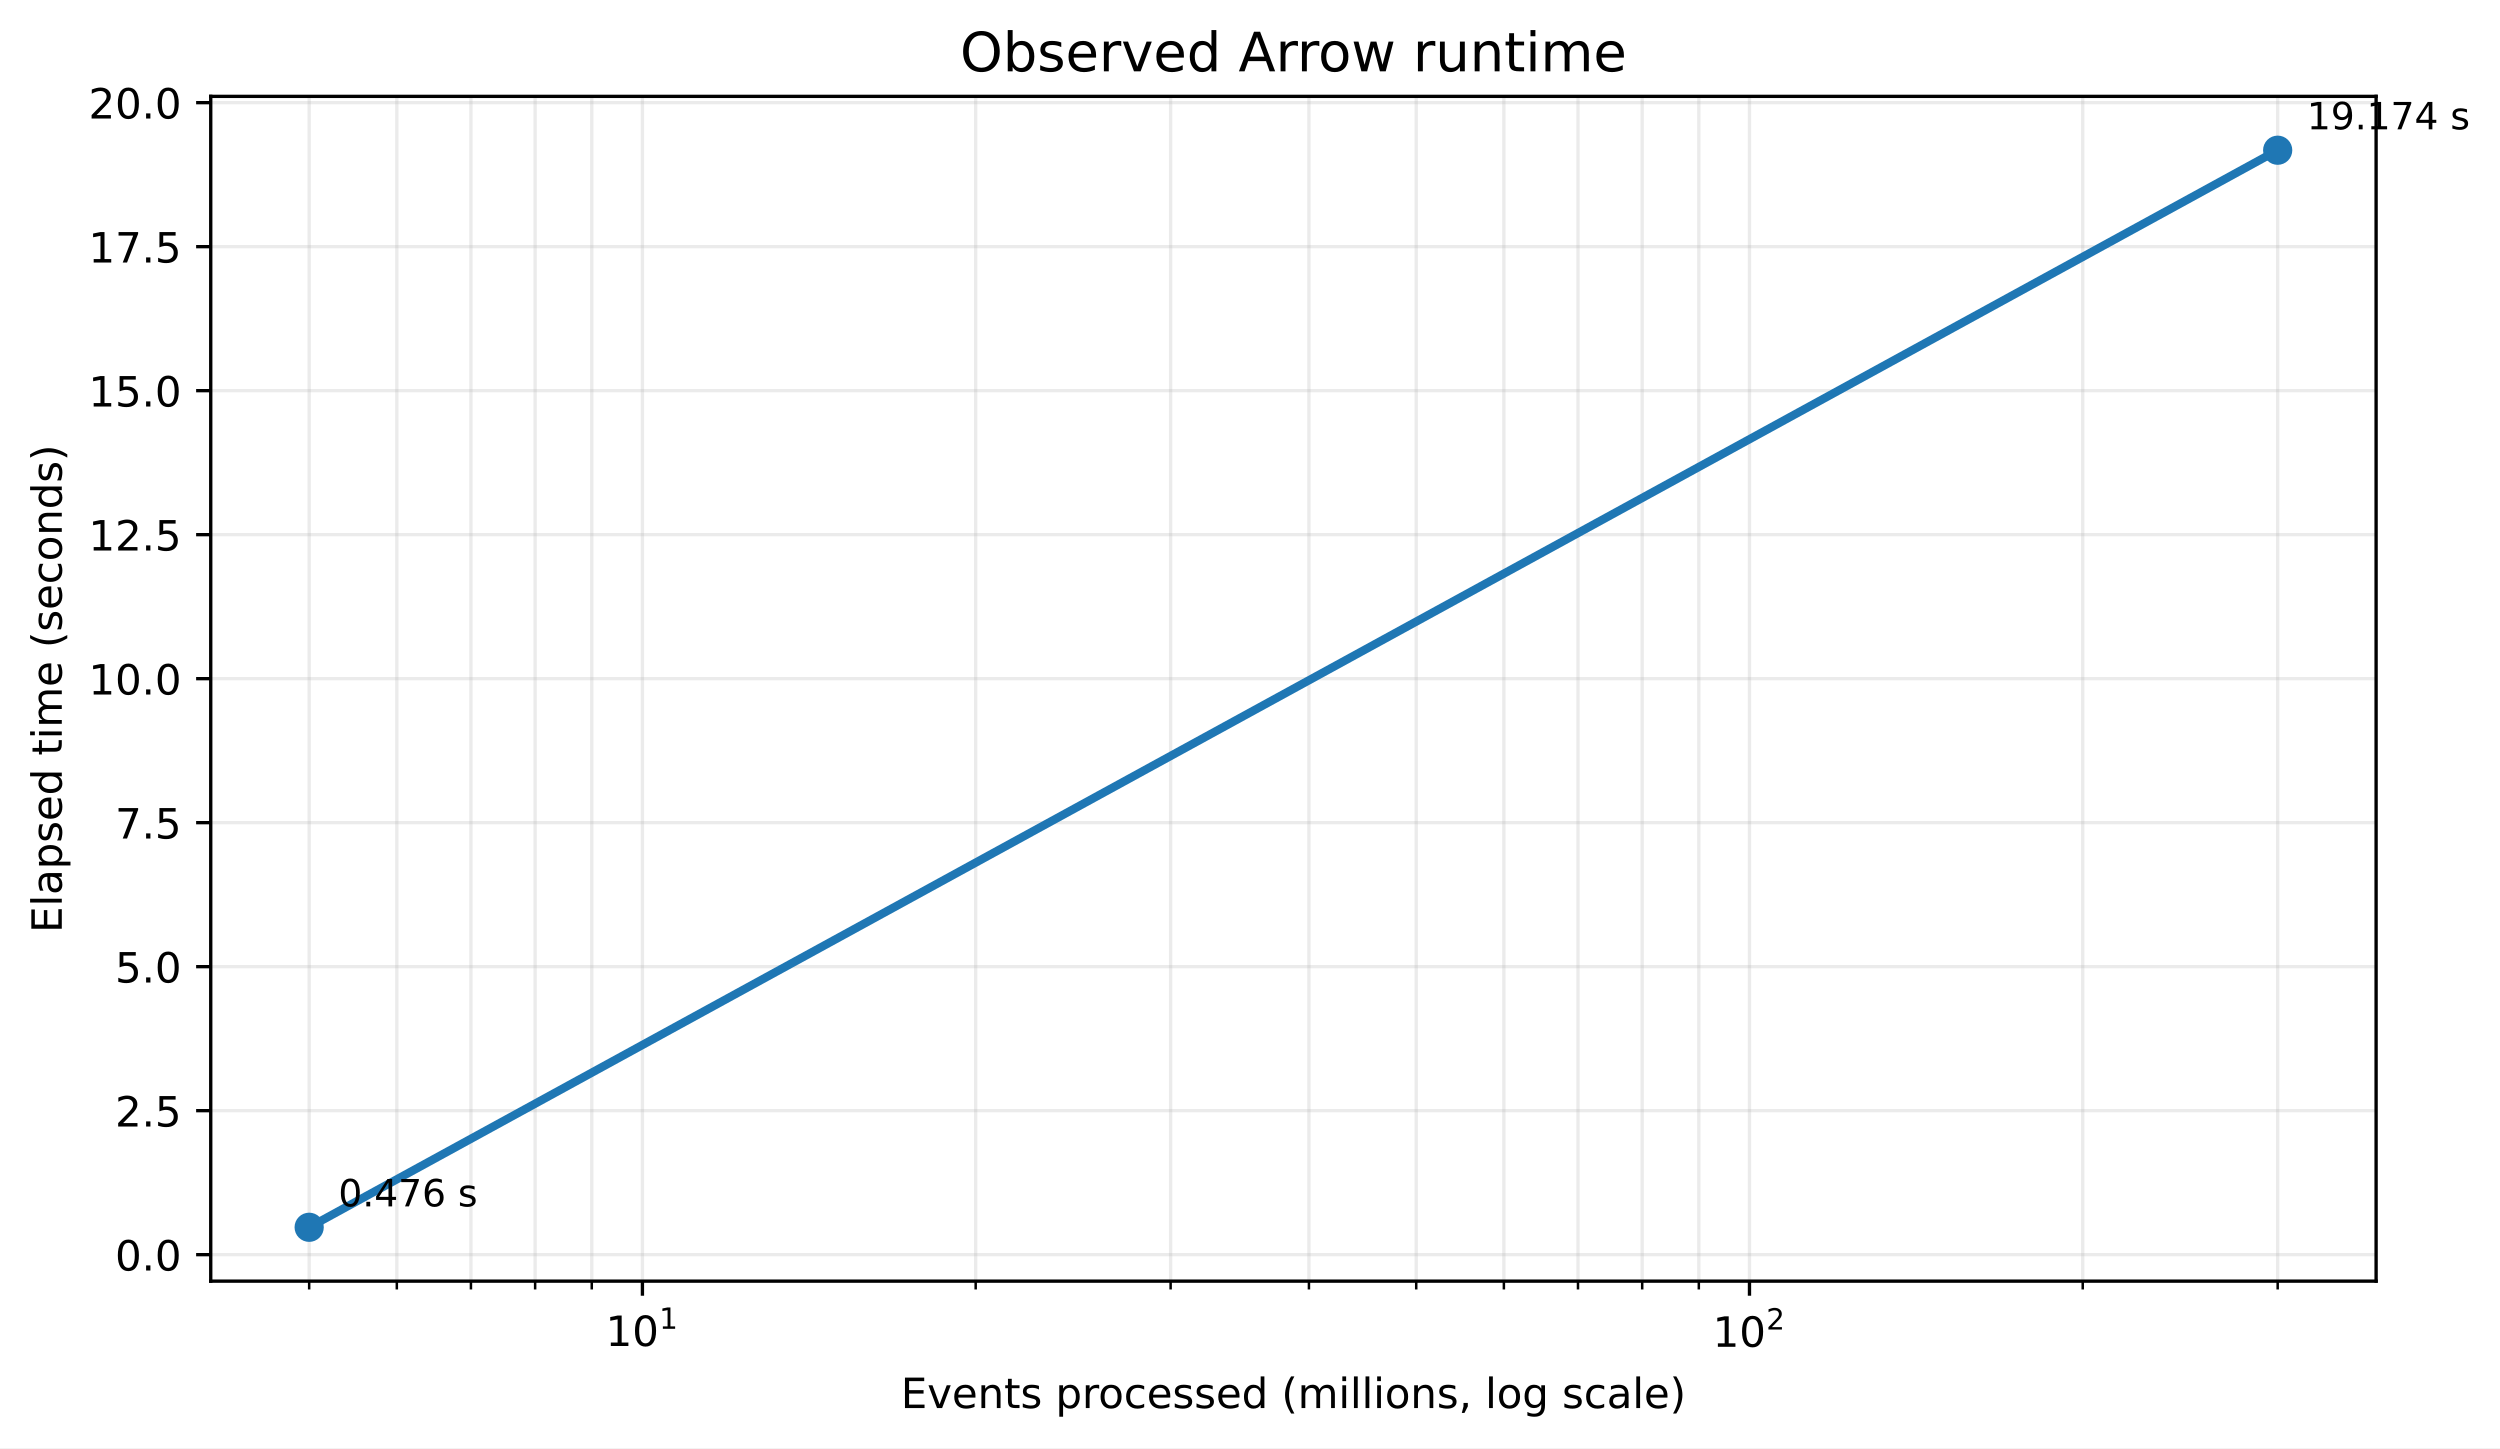
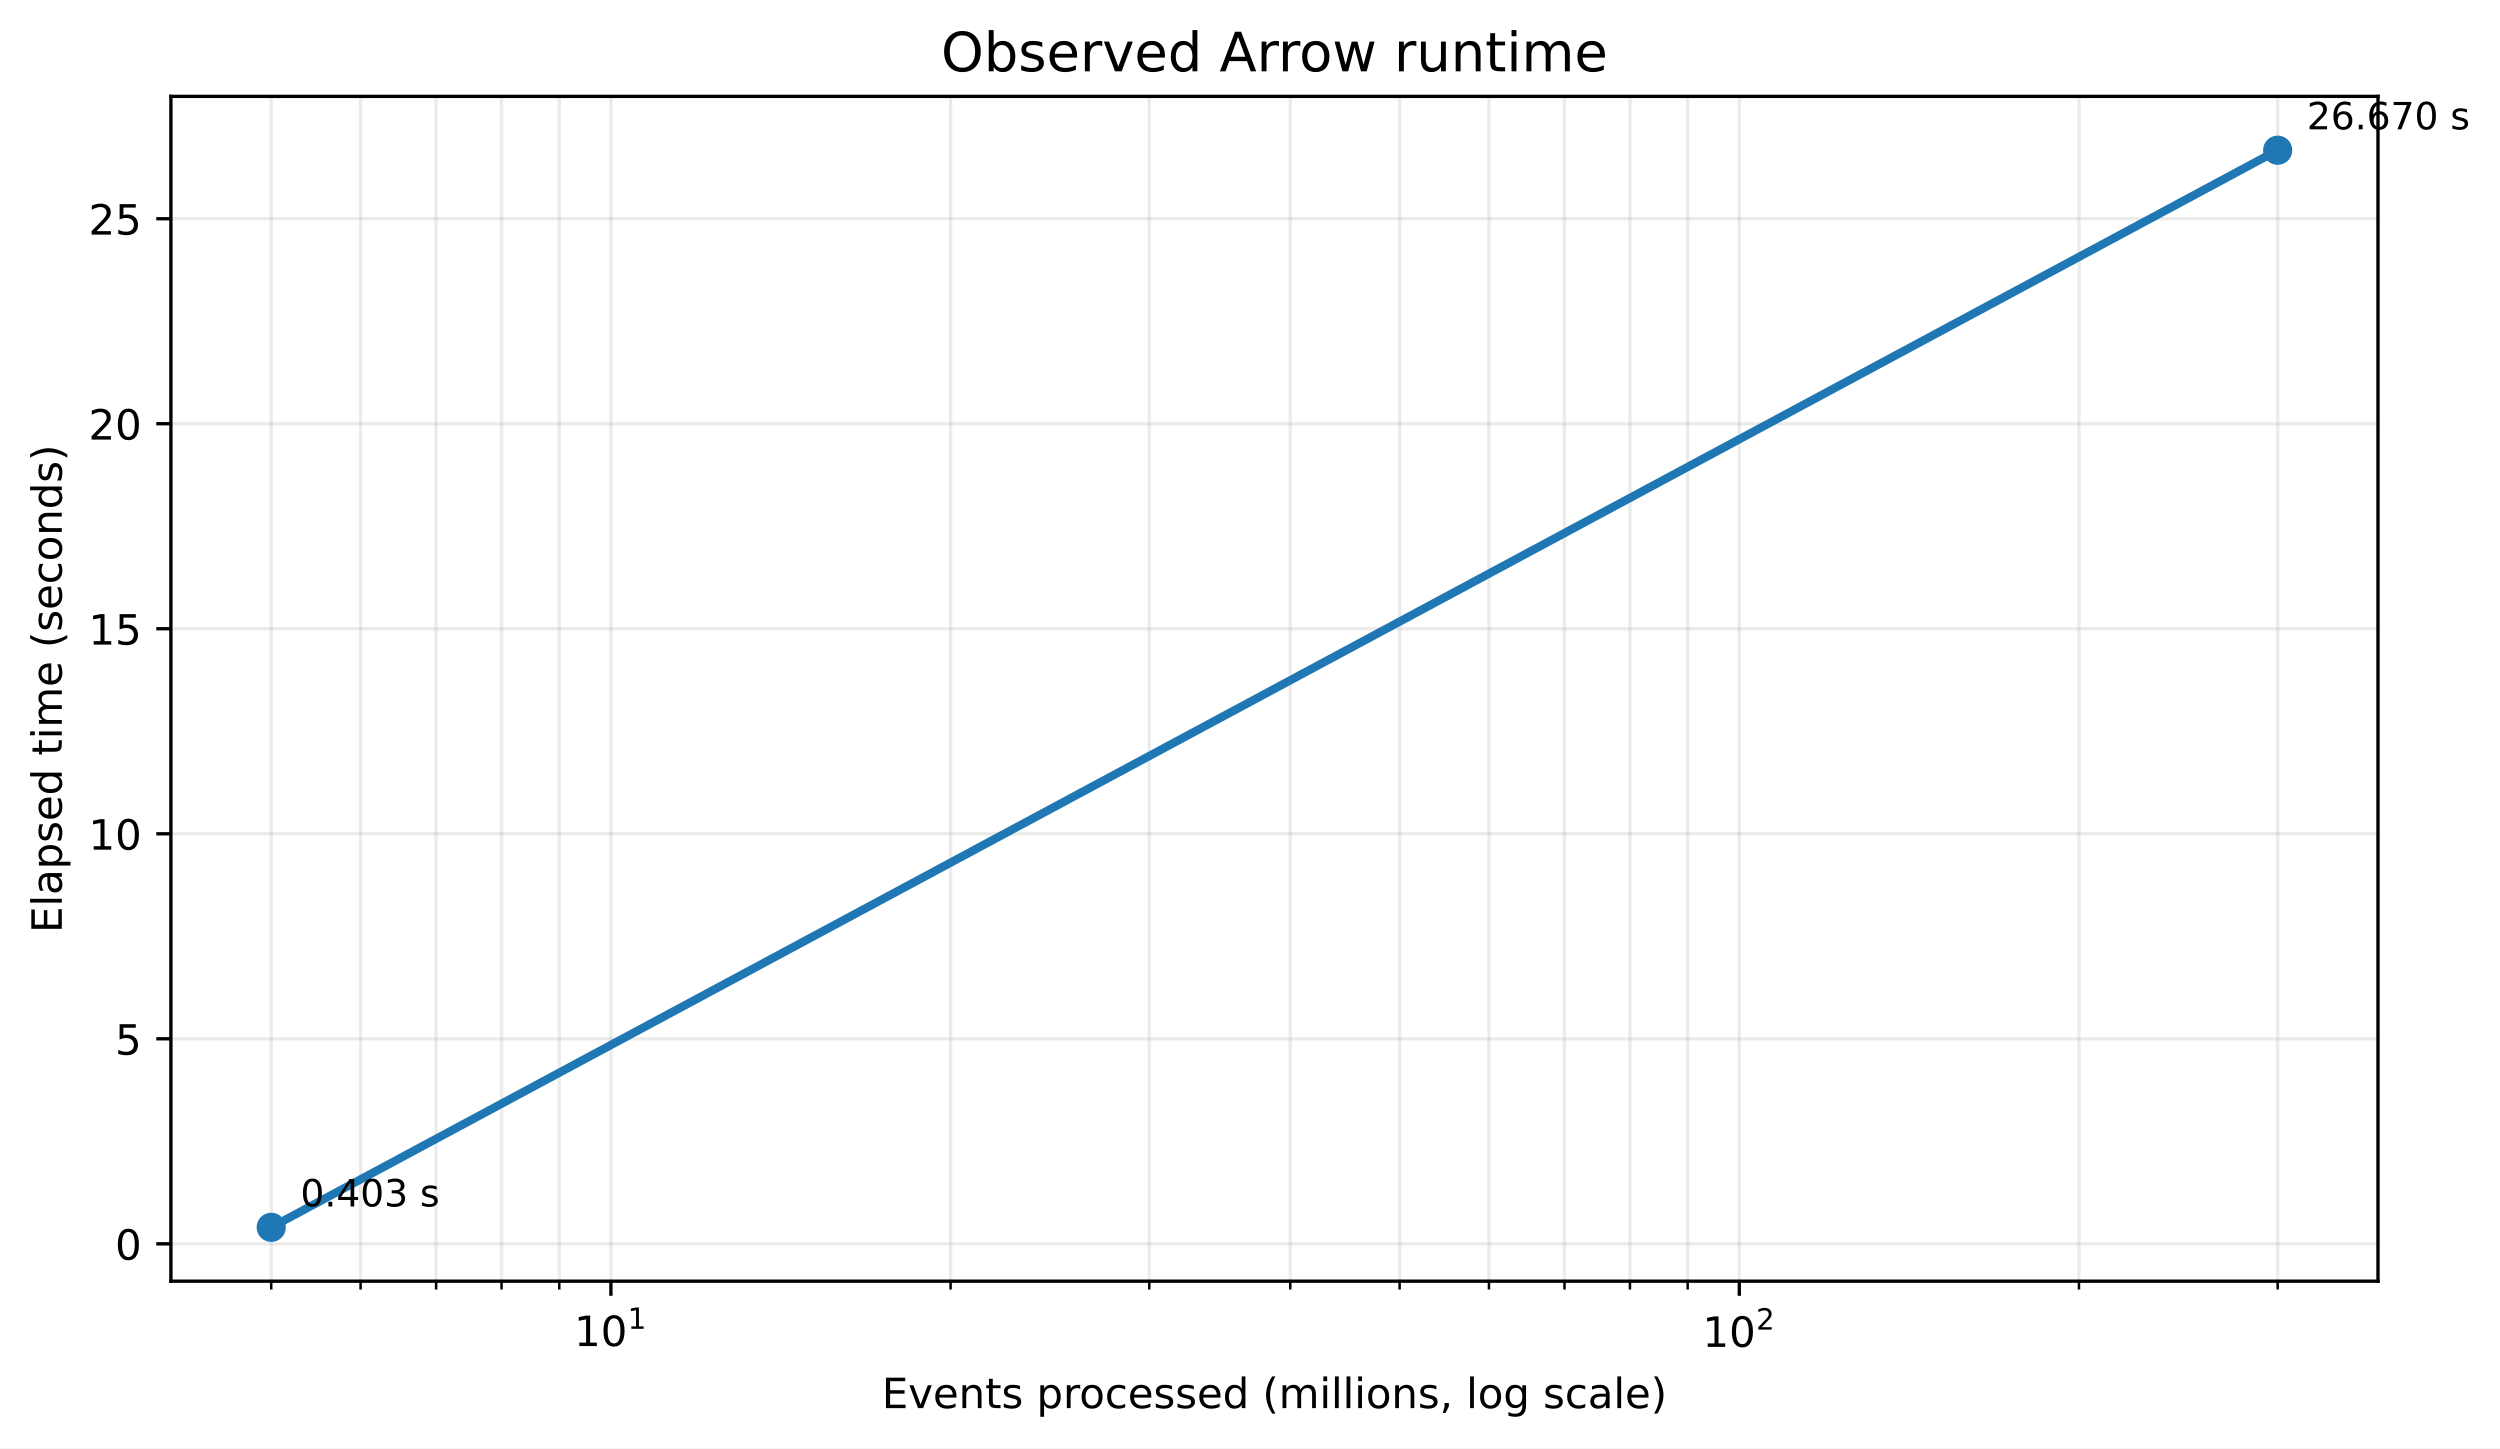
- <svg xmlns="http://www.w3.org/2000/svg" xmlns:xlink="http://www.w3.org/1999/xlink" width="598.679pt" height="346.8pt" viewBox="0 0 598.679 346.8" version="1.1">
+ <svg xmlns="http://www.w3.org/2000/svg" xmlns:xlink="http://www.w3.org/1999/xlink" width="598.659pt" height="346.8pt" viewBox="0 0 598.659 346.8" version="1.1">
  <defs>
    <style type="text/css">*{stroke-linejoin: round; stroke-linecap: butt}</style>
  </defs>
  <g id="figure_1">
    <g id="patch_1">
-       <path d="M 0 346.8  L 598.679 346.8  L 598.679 0  L 0 0  z " style="fill: #ffffff" />
+       <path d="M 0 346.8  L 598.659 346.8  L 598.659 0  L 0 0  z " style="fill: #ffffff" />
    </g>
    <g id="axes_1">
      <g id="patch_2">
-         <path d="M 50.466 306.796  L 569.009 306.796  L 569.009 23.078  L 50.466 23.078  z " style="fill: #ffffff" />
+         <path d="M 40.926 306.796  L 569.442 306.796  L 569.442 23.078  L 40.926 23.078  z " style="fill: #ffffff" />
      </g>
      <g id="matplotlib.axis_1">
        <g id="xtick_1">
          <g id="line2d_1">
-             <path d="M 153.842 306.796  L 153.842 23.078  " clip-path="url(#pcc98823371)" style="fill: none; stroke: #b0b0b0; stroke-opacity: 0.25; stroke-width: 0.8; stroke-linecap: square" />
+             <path d="M 146.29 306.796  L 146.29 23.078  " clip-path="url(#pc4f854826b)" style="fill: none; stroke: #b0b0b0; stroke-opacity: 0.25; stroke-width: 0.8; stroke-linecap: square" />
          </g>
          <g id="line2d_2">
            <defs>
              <path id="m85c63ea4f3" d="M 0 0  L 0 3.5  " style="stroke: #000000; stroke-width: 0.8" />
            </defs>
            <g>
-               <use xlink:href="#m85c63ea4f3" x="153.842" y="306.796" style="stroke: #000000; stroke-width: 0.8" />
+               <use xlink:href="#m85c63ea4f3" x="146.29" y="306.796" style="stroke: #000000; stroke-width: 0.8" />
            </g>
          </g>
          <g id="text_1">
-             <g transform="translate(145.042 323.0964)">
+             <g transform="translate(137.4898 323.0964)">
              <text>
                <tspan x="0" y="-0.762" style="font-size: 10px; font-family: 'DejaVu Sans'">1</tspan>
                <tspan x="6.362" y="-0.762" style="font-size: 10px; font-family: 'DejaVu Sans'">0</tspan>
                <tspan x="12.82" y="-4.892" style="font-size: 7px; font-family: 'DejaVu Sans'">1</tspan>
              </text>
            </g>
          </g>
        </g>
        <g id="xtick_2">
          <g id="line2d_3">
-             <path d="M 418.95 306.796  L 418.95 23.078  " clip-path="url(#pcc98823371)" style="fill: none; stroke: #b0b0b0; stroke-opacity: 0.25; stroke-width: 0.8; stroke-linecap: square" />
+             <path d="M 416.497 306.796  L 416.497 23.078  " clip-path="url(#pc4f854826b)" style="fill: none; stroke: #b0b0b0; stroke-opacity: 0.25; stroke-width: 0.8; stroke-linecap: square" />
          </g>
          <g id="line2d_4">
            <g>
-               <use xlink:href="#m85c63ea4f3" x="418.95" y="306.796" style="stroke: #000000; stroke-width: 0.8" />
+               <use xlink:href="#m85c63ea4f3" x="416.497" y="306.796" style="stroke: #000000; stroke-width: 0.8" />
            </g>
          </g>
          <g id="text_2">
-             <g transform="translate(410.15 323.1964)">
+             <g transform="translate(407.6973 323.1964)">
              <text>
                <tspan x="0" y="-0.675" style="font-size: 10px; font-family: 'DejaVu Sans'">1</tspan>
                <tspan x="6.362" y="-0.675" style="font-size: 10px; font-family: 'DejaVu Sans'">0</tspan>
                <tspan x="12.82" y="-4.805" style="font-size: 7px; font-family: 'DejaVu Sans'">2</tspan>
              </text>
            </g>
          </g>
        </g>
        <g id="xtick_3">
          <g id="line2d_5">
-             <path d="M 74.037 306.796  L 74.037 23.078  " clip-path="url(#pcc98823371)" style="fill: none; stroke: #b0b0b0; stroke-opacity: 0.25; stroke-width: 0.8; stroke-linecap: square" />
+             <path d="M 64.949 306.796  L 64.949 23.078  " clip-path="url(#pc4f854826b)" style="fill: none; stroke: #b0b0b0; stroke-opacity: 0.25; stroke-width: 0.8; stroke-linecap: square" />
          </g>
          <g id="line2d_6">
            <defs>
              <path id="ma7790a434e" d="M 0 0  L 0 2  " style="stroke: #000000; stroke-width: 0.6" />
            </defs>
            <g>
-               <use xlink:href="#ma7790a434e" x="74.037" y="306.796" style="stroke: #000000; stroke-width: 0.6" />
+               <use xlink:href="#ma7790a434e" x="64.949" y="306.796" style="stroke: #000000; stroke-width: 0.6" />
            </g>
          </g>
        </g>
        <g id="xtick_4">
          <g id="line2d_7">
-             <path d="M 95.028 306.796  L 95.028 23.078  " clip-path="url(#pcc98823371)" style="fill: none; stroke: #b0b0b0; stroke-opacity: 0.25; stroke-width: 0.8; stroke-linecap: square" />
+             <path d="M 86.345 306.796  L 86.345 23.078  " clip-path="url(#pc4f854826b)" style="fill: none; stroke: #b0b0b0; stroke-opacity: 0.25; stroke-width: 0.8; stroke-linecap: square" />
          </g>
          <g id="line2d_8">
            <g>
-               <use xlink:href="#ma7790a434e" x="95.028" y="306.796" style="stroke: #000000; stroke-width: 0.6" />
+               <use xlink:href="#ma7790a434e" x="86.345" y="306.796" style="stroke: #000000; stroke-width: 0.6" />
            </g>
          </g>
        </g>
        <g id="xtick_5">
          <g id="line2d_9">
-             <path d="M 112.776 306.796  L 112.776 23.078  " clip-path="url(#pcc98823371)" style="fill: none; stroke: #b0b0b0; stroke-opacity: 0.25; stroke-width: 0.8; stroke-linecap: square" />
+             <path d="M 104.434 306.796  L 104.434 23.078  " clip-path="url(#pc4f854826b)" style="fill: none; stroke: #b0b0b0; stroke-opacity: 0.25; stroke-width: 0.8; stroke-linecap: square" />
          </g>
          <g id="line2d_10">
            <g>
-               <use xlink:href="#ma7790a434e" x="112.776" y="306.796" style="stroke: #000000; stroke-width: 0.6" />
+               <use xlink:href="#ma7790a434e" x="104.434" y="306.796" style="stroke: #000000; stroke-width: 0.6" />
            </g>
          </g>
        </g>
        <g id="xtick_6">
          <g id="line2d_11">
-             <path d="M 128.15 306.796  L 128.15 23.078  " clip-path="url(#pcc98823371)" style="fill: none; stroke: #b0b0b0; stroke-opacity: 0.25; stroke-width: 0.8; stroke-linecap: square" />
+             <path d="M 120.104 306.796  L 120.104 23.078  " clip-path="url(#pc4f854826b)" style="fill: none; stroke: #b0b0b0; stroke-opacity: 0.25; stroke-width: 0.8; stroke-linecap: square" />
          </g>
          <g id="line2d_12">
            <g>
-               <use xlink:href="#ma7790a434e" x="128.15" y="306.796" style="stroke: #000000; stroke-width: 0.6" />
+               <use xlink:href="#ma7790a434e" x="120.104" y="306.796" style="stroke: #000000; stroke-width: 0.6" />
            </g>
          </g>
        </g>
        <g id="xtick_7">
          <g id="line2d_13">
-             <path d="M 141.711 306.796  L 141.711 23.078  " clip-path="url(#pcc98823371)" style="fill: none; stroke: #b0b0b0; stroke-opacity: 0.25; stroke-width: 0.8; stroke-linecap: square" />
+             <path d="M 133.926 306.796  L 133.926 23.078  " clip-path="url(#pc4f854826b)" style="fill: none; stroke: #b0b0b0; stroke-opacity: 0.25; stroke-width: 0.8; stroke-linecap: square" />
          </g>
          <g id="line2d_14">
            <g>
-               <use xlink:href="#ma7790a434e" x="141.711" y="306.796" style="stroke: #000000; stroke-width: 0.6" />
+               <use xlink:href="#ma7790a434e" x="133.926" y="306.796" style="stroke: #000000; stroke-width: 0.6" />
            </g>
          </g>
        </g>
        <g id="xtick_8">
          <g id="line2d_15">
-             <path d="M 233.647 306.796  L 233.647 23.078  " clip-path="url(#pcc98823371)" style="fill: none; stroke: #b0b0b0; stroke-opacity: 0.25; stroke-width: 0.8; stroke-linecap: square" />
+             <path d="M 227.63 306.796  L 227.63 23.078  " clip-path="url(#pc4f854826b)" style="fill: none; stroke: #b0b0b0; stroke-opacity: 0.25; stroke-width: 0.8; stroke-linecap: square" />
          </g>
          <g id="line2d_16">
            <g>
-               <use xlink:href="#ma7790a434e" x="233.647" y="306.796" style="stroke: #000000; stroke-width: 0.6" />
+               <use xlink:href="#ma7790a434e" x="227.63" y="306.796" style="stroke: #000000; stroke-width: 0.6" />
            </g>
          </g>
        </g>
        <g id="xtick_9">
          <g id="line2d_17">
-             <path d="M 280.331 306.796  L 280.331 23.078  " clip-path="url(#pcc98823371)" style="fill: none; stroke: #b0b0b0; stroke-opacity: 0.25; stroke-width: 0.8; stroke-linecap: square" />
+             <path d="M 275.212 306.796  L 275.212 23.078  " clip-path="url(#pc4f854826b)" style="fill: none; stroke: #b0b0b0; stroke-opacity: 0.25; stroke-width: 0.8; stroke-linecap: square" />
          </g>
          <g id="line2d_18">
            <g>
-               <use xlink:href="#ma7790a434e" x="280.331" y="306.796" style="stroke: #000000; stroke-width: 0.6" />
+               <use xlink:href="#ma7790a434e" x="275.212" y="306.796" style="stroke: #000000; stroke-width: 0.6" />
            </g>
          </g>
        </g>
        <g id="xtick_10">
          <g id="line2d_19">
-             <path d="M 313.453 306.796  L 313.453 23.078  " clip-path="url(#pcc98823371)" style="fill: none; stroke: #b0b0b0; stroke-opacity: 0.25; stroke-width: 0.8; stroke-linecap: square" />
+             <path d="M 308.971 306.796  L 308.971 23.078  " clip-path="url(#pc4f854826b)" style="fill: none; stroke: #b0b0b0; stroke-opacity: 0.25; stroke-width: 0.8; stroke-linecap: square" />
          </g>
          <g id="line2d_20">
            <g>
-               <use xlink:href="#ma7790a434e" x="313.453" y="306.796" style="stroke: #000000; stroke-width: 0.6" />
+               <use xlink:href="#ma7790a434e" x="308.971" y="306.796" style="stroke: #000000; stroke-width: 0.6" />
            </g>
          </g>
        </g>
        <g id="xtick_11">
          <g id="line2d_21">
-             <path d="M 339.145 306.796  L 339.145 23.078  " clip-path="url(#pcc98823371)" style="fill: none; stroke: #b0b0b0; stroke-opacity: 0.25; stroke-width: 0.8; stroke-linecap: square" />
+             <path d="M 335.157 306.796  L 335.157 23.078  " clip-path="url(#pc4f854826b)" style="fill: none; stroke: #b0b0b0; stroke-opacity: 0.25; stroke-width: 0.8; stroke-linecap: square" />
          </g>
          <g id="line2d_22">
            <g>
-               <use xlink:href="#ma7790a434e" x="339.145" y="306.796" style="stroke: #000000; stroke-width: 0.6" />
+               <use xlink:href="#ma7790a434e" x="335.157" y="306.796" style="stroke: #000000; stroke-width: 0.6" />
            </g>
          </g>
        </g>
        <g id="xtick_12">
          <g id="line2d_23">
-             <path d="M 360.136 306.796  L 360.136 23.078  " clip-path="url(#pcc98823371)" style="fill: none; stroke: #b0b0b0; stroke-opacity: 0.25; stroke-width: 0.8; stroke-linecap: square" />
+             <path d="M 356.552 306.796  L 356.552 23.078  " clip-path="url(#pc4f854826b)" style="fill: none; stroke: #b0b0b0; stroke-opacity: 0.25; stroke-width: 0.8; stroke-linecap: square" />
          </g>
          <g id="line2d_24">
            <g>
-               <use xlink:href="#ma7790a434e" x="360.136" y="306.796" style="stroke: #000000; stroke-width: 0.6" />
+               <use xlink:href="#ma7790a434e" x="356.552" y="306.796" style="stroke: #000000; stroke-width: 0.6" />
            </g>
          </g>
        </g>
        <g id="xtick_13">
          <g id="line2d_25">
-             <path d="M 377.884 306.796  L 377.884 23.078  " clip-path="url(#pcc98823371)" style="fill: none; stroke: #b0b0b0; stroke-opacity: 0.25; stroke-width: 0.8; stroke-linecap: square" />
+             <path d="M 374.642 306.796  L 374.642 23.078  " clip-path="url(#pc4f854826b)" style="fill: none; stroke: #b0b0b0; stroke-opacity: 0.25; stroke-width: 0.8; stroke-linecap: square" />
          </g>
          <g id="line2d_26">
            <g>
-               <use xlink:href="#ma7790a434e" x="377.884" y="306.796" style="stroke: #000000; stroke-width: 0.6" />
+               <use xlink:href="#ma7790a434e" x="374.642" y="306.796" style="stroke: #000000; stroke-width: 0.6" />
            </g>
          </g>
        </g>
        <g id="xtick_14">
          <g id="line2d_27">
-             <path d="M 393.258 306.796  L 393.258 23.078  " clip-path="url(#pcc98823371)" style="fill: none; stroke: #b0b0b0; stroke-opacity: 0.25; stroke-width: 0.8; stroke-linecap: square" />
+             <path d="M 390.311 306.796  L 390.311 23.078  " clip-path="url(#pc4f854826b)" style="fill: none; stroke: #b0b0b0; stroke-opacity: 0.25; stroke-width: 0.8; stroke-linecap: square" />
          </g>
          <g id="line2d_28">
            <g>
-               <use xlink:href="#ma7790a434e" x="393.258" y="306.796" style="stroke: #000000; stroke-width: 0.6" />
+               <use xlink:href="#ma7790a434e" x="390.311" y="306.796" style="stroke: #000000; stroke-width: 0.6" />
            </g>
          </g>
        </g>
        <g id="xtick_15">
          <g id="line2d_29">
-             <path d="M 406.819 306.796  L 406.819 23.078  " clip-path="url(#pcc98823371)" style="fill: none; stroke: #b0b0b0; stroke-opacity: 0.25; stroke-width: 0.8; stroke-linecap: square" />
+             <path d="M 404.133 306.796  L 404.133 23.078  " clip-path="url(#pc4f854826b)" style="fill: none; stroke: #b0b0b0; stroke-opacity: 0.25; stroke-width: 0.8; stroke-linecap: square" />
          </g>
          <g id="line2d_30">
            <g>
-               <use xlink:href="#ma7790a434e" x="406.819" y="306.796" style="stroke: #000000; stroke-width: 0.6" />
+               <use xlink:href="#ma7790a434e" x="404.133" y="306.796" style="stroke: #000000; stroke-width: 0.6" />
            </g>
          </g>
        </g>
        <g id="xtick_16">
          <g id="line2d_31">
-             <path d="M 498.755 306.796  L 498.755 23.078  " clip-path="url(#pcc98823371)" style="fill: none; stroke: #b0b0b0; stroke-opacity: 0.25; stroke-width: 0.8; stroke-linecap: square" />
+             <path d="M 497.838 306.796  L 497.838 23.078  " clip-path="url(#pc4f854826b)" style="fill: none; stroke: #b0b0b0; stroke-opacity: 0.25; stroke-width: 0.8; stroke-linecap: square" />
          </g>
          <g id="line2d_32">
            <g>
-               <use xlink:href="#ma7790a434e" x="498.755" y="306.796" style="stroke: #000000; stroke-width: 0.6" />
+               <use xlink:href="#ma7790a434e" x="497.838" y="306.796" style="stroke: #000000; stroke-width: 0.6" />
            </g>
          </g>
        </g>
        <g id="xtick_17">
          <g id="line2d_33">
-             <path d="M 545.439 306.796  L 545.439 23.078  " clip-path="url(#pcc98823371)" style="fill: none; stroke: #b0b0b0; stroke-opacity: 0.25; stroke-width: 0.8; stroke-linecap: square" />
+             <path d="M 545.419 306.796  L 545.419 23.078  " clip-path="url(#pc4f854826b)" style="fill: none; stroke: #b0b0b0; stroke-opacity: 0.25; stroke-width: 0.8; stroke-linecap: square" />
          </g>
          <g id="line2d_34">
            <g>
-               <use xlink:href="#ma7790a434e" x="545.439" y="306.796" style="stroke: #000000; stroke-width: 0.6" />
+               <use xlink:href="#ma7790a434e" x="545.419" y="306.796" style="stroke: #000000; stroke-width: 0.6" />
            </g>
          </g>
        </g>
        <g id="text_3">
-           <text style="font-size: 10px; font-family: 'DejaVu Sans', 'Bitstream Vera Sans', 'Computer Modern Sans Serif', 'Lucida Grande', 'Verdana', 'Geneva', 'Lucid', 'Arial', 'Helvetica', 'Avant Garde', sans-serif; text-anchor: middle" x="309.738" y="337.197" transform="rotate(-0 309.7376 337.1972)">Events processed (millions, log scale)</text>
+           <text style="font-size: 10px; font-family: 'DejaVu Sans', 'Bitstream Vera Sans', 'Computer Modern Sans Serif', 'Lucida Grande', 'Verdana', 'Geneva', 'Lucid', 'Arial', 'Helvetica', 'Avant Garde', sans-serif; text-anchor: middle" x="305.184" y="337.197" transform="rotate(-0 305.1841 337.1972)">Events processed (millions, log scale)</text>
        </g>
      </g>
      <g id="matplotlib.axis_2">
        <g id="ytick_1">
          <g id="line2d_35">
-             <path d="M 50.466 300.461  L 569.009 300.461  " clip-path="url(#pcc98823371)" style="fill: none; stroke: #b0b0b0; stroke-opacity: 0.25; stroke-width: 0.8; stroke-linecap: square" />
+             <path d="M 40.926 297.853  L 569.442 297.853  " clip-path="url(#pc4f854826b)" style="fill: none; stroke: #b0b0b0; stroke-opacity: 0.25; stroke-width: 0.8; stroke-linecap: square" />
          </g>
          <g id="line2d_36">
            <defs>
              <path id="m4f4d7c5165" d="M 0 0  L -3.5 0  " style="stroke: #000000; stroke-width: 0.8" />
            </defs>
            <g>
-               <use xlink:href="#m4f4d7c5165" x="50.466" y="300.461" style="stroke: #000000; stroke-width: 0.8" />
+               <use xlink:href="#m4f4d7c5165" x="40.926" y="297.853" style="stroke: #000000; stroke-width: 0.8" />
            </g>
          </g>
          <g id="text_4">
-             <text style="font-size: 10px; font-family: 'DejaVu Sans', 'Bitstream Vera Sans', 'Computer Modern Sans Serif', 'Lucida Grande', 'Verdana', 'Geneva', 'Lucid', 'Arial', 'Helvetica', 'Avant Garde', sans-serif; text-anchor: end" x="43.466" y="304.26" transform="rotate(-0 43.46641 304.2596)">0.0</text>
+             <text style="font-size: 10px; font-family: 'DejaVu Sans', 'Bitstream Vera Sans', 'Computer Modern Sans Serif', 'Lucida Grande', 'Verdana', 'Geneva', 'Lucid', 'Arial', 'Helvetica', 'Avant Garde', sans-serif; text-anchor: end" x="33.926" y="301.652" transform="rotate(-0 33.92578 301.6521)">0</text>
          </g>
        </g>
        <g id="ytick_2">
          <g id="line2d_37">
-             <path d="M 50.466 265.976  L 569.009 265.976  " clip-path="url(#pcc98823371)" style="fill: none; stroke: #b0b0b0; stroke-opacity: 0.25; stroke-width: 0.8; stroke-linecap: square" />
+             <path d="M 40.926 248.757  L 569.442 248.757  " clip-path="url(#pc4f854826b)" style="fill: none; stroke: #b0b0b0; stroke-opacity: 0.25; stroke-width: 0.8; stroke-linecap: square" />
          </g>
          <g id="line2d_38">
            <g>
-               <use xlink:href="#m4f4d7c5165" x="50.466" y="265.976" style="stroke: #000000; stroke-width: 0.8" />
+               <use xlink:href="#m4f4d7c5165" x="40.926" y="248.757" style="stroke: #000000; stroke-width: 0.8" />
            </g>
          </g>
          <g id="text_5">
-             <text style="font-size: 10px; font-family: 'DejaVu Sans', 'Bitstream Vera Sans', 'Computer Modern Sans Serif', 'Lucida Grande', 'Verdana', 'Geneva', 'Lucid', 'Arial', 'Helvetica', 'Avant Garde', sans-serif; text-anchor: end" x="43.466" y="269.775" transform="rotate(-0 43.46641 269.7752)">2.5</text>
+             <text style="font-size: 10px; font-family: 'DejaVu Sans', 'Bitstream Vera Sans', 'Computer Modern Sans Serif', 'Lucida Grande', 'Verdana', 'Geneva', 'Lucid', 'Arial', 'Helvetica', 'Avant Garde', sans-serif; text-anchor: end" x="33.926" y="252.556" transform="rotate(-0 33.92578 252.556)">5</text>
          </g>
        </g>
        <g id="ytick_3">
          <g id="line2d_39">
-             <path d="M 50.466 231.492  L 569.009 231.492  " clip-path="url(#pcc98823371)" style="fill: none; stroke: #b0b0b0; stroke-opacity: 0.25; stroke-width: 0.8; stroke-linecap: square" />
+             <path d="M 40.926 199.661  L 569.442 199.661  " clip-path="url(#pc4f854826b)" style="fill: none; stroke: #b0b0b0; stroke-opacity: 0.25; stroke-width: 0.8; stroke-linecap: square" />
          </g>
          <g id="line2d_40">
            <g>
-               <use xlink:href="#m4f4d7c5165" x="50.466" y="231.492" style="stroke: #000000; stroke-width: 0.8" />
+               <use xlink:href="#m4f4d7c5165" x="40.926" y="199.661" style="stroke: #000000; stroke-width: 0.8" />
            </g>
          </g>
          <g id="text_6">
-             <text style="font-size: 10px; font-family: 'DejaVu Sans', 'Bitstream Vera Sans', 'Computer Modern Sans Serif', 'Lucida Grande', 'Verdana', 'Geneva', 'Lucid', 'Arial', 'Helvetica', 'Avant Garde', sans-serif; text-anchor: end" x="43.466" y="235.291" transform="rotate(-0 43.46641 235.2909)">5.0</text>
+             <text style="font-size: 10px; font-family: 'DejaVu Sans', 'Bitstream Vera Sans', 'Computer Modern Sans Serif', 'Lucida Grande', 'Verdana', 'Geneva', 'Lucid', 'Arial', 'Helvetica', 'Avant Garde', sans-serif; text-anchor: end" x="33.926" y="203.46" transform="rotate(-0 33.92578 203.4599)">10</text>
          </g>
        </g>
        <g id="ytick_4">
          <g id="line2d_41">
-             <path d="M 50.466 197.008  L 569.009 197.008  " clip-path="url(#pcc98823371)" style="fill: none; stroke: #b0b0b0; stroke-opacity: 0.25; stroke-width: 0.8; stroke-linecap: square" />
+             <path d="M 40.926 150.565  L 569.442 150.565  " clip-path="url(#pc4f854826b)" style="fill: none; stroke: #b0b0b0; stroke-opacity: 0.25; stroke-width: 0.8; stroke-linecap: square" />
          </g>
          <g id="line2d_42">
            <g>
-               <use xlink:href="#m4f4d7c5165" x="50.466" y="197.008" style="stroke: #000000; stroke-width: 0.8" />
+               <use xlink:href="#m4f4d7c5165" x="40.926" y="150.565" style="stroke: #000000; stroke-width: 0.8" />
            </g>
          </g>
          <g id="text_7">
-             <text style="font-size: 10px; font-family: 'DejaVu Sans', 'Bitstream Vera Sans', 'Computer Modern Sans Serif', 'Lucida Grande', 'Verdana', 'Geneva', 'Lucid', 'Arial', 'Helvetica', 'Avant Garde', sans-serif; text-anchor: end" x="43.466" y="200.807" transform="rotate(-0 43.46641 200.8065)">7.5</text>
+             <text style="font-size: 10px; font-family: 'DejaVu Sans', 'Bitstream Vera Sans', 'Computer Modern Sans Serif', 'Lucida Grande', 'Verdana', 'Geneva', 'Lucid', 'Arial', 'Helvetica', 'Avant Garde', sans-serif; text-anchor: end" x="33.926" y="154.364" transform="rotate(-0 33.92578 154.3638)">15</text>
          </g>
        </g>
        <g id="ytick_5">
          <g id="line2d_43">
-             <path d="M 50.466 162.523  L 569.009 162.523  " clip-path="url(#pcc98823371)" style="fill: none; stroke: #b0b0b0; stroke-opacity: 0.25; stroke-width: 0.8; stroke-linecap: square" />
+             <path d="M 40.926 101.469  L 569.442 101.469  " clip-path="url(#pc4f854826b)" style="fill: none; stroke: #b0b0b0; stroke-opacity: 0.25; stroke-width: 0.8; stroke-linecap: square" />
          </g>
          <g id="line2d_44">
            <g>
-               <use xlink:href="#m4f4d7c5165" x="50.466" y="162.523" style="stroke: #000000; stroke-width: 0.8" />
+               <use xlink:href="#m4f4d7c5165" x="40.926" y="101.469" style="stroke: #000000; stroke-width: 0.8" />
            </g>
          </g>
          <g id="text_8">
-             <text style="font-size: 10px; font-family: 'DejaVu Sans', 'Bitstream Vera Sans', 'Computer Modern Sans Serif', 'Lucida Grande', 'Verdana', 'Geneva', 'Lucid', 'Arial', 'Helvetica', 'Avant Garde', sans-serif; text-anchor: end" x="43.466" y="166.322" transform="rotate(-0 43.46641 166.3222)">10.0</text>
+             <text style="font-size: 10px; font-family: 'DejaVu Sans', 'Bitstream Vera Sans', 'Computer Modern Sans Serif', 'Lucida Grande', 'Verdana', 'Geneva', 'Lucid', 'Arial', 'Helvetica', 'Avant Garde', sans-serif; text-anchor: end" x="33.926" y="105.268" transform="rotate(-0 33.92578 105.2677)">20</text>
          </g>
        </g>
        <g id="ytick_6">
          <g id="line2d_45">
-             <path d="M 50.466 128.039  L 569.009 128.039  " clip-path="url(#pcc98823371)" style="fill: none; stroke: #b0b0b0; stroke-opacity: 0.25; stroke-width: 0.8; stroke-linecap: square" />
+             <path d="M 40.926 52.373  L 569.442 52.373  " clip-path="url(#pc4f854826b)" style="fill: none; stroke: #b0b0b0; stroke-opacity: 0.25; stroke-width: 0.8; stroke-linecap: square" />
          </g>
          <g id="line2d_46">
            <g>
-               <use xlink:href="#m4f4d7c5165" x="50.466" y="128.039" style="stroke: #000000; stroke-width: 0.8" />
+               <use xlink:href="#m4f4d7c5165" x="40.926" y="52.373" style="stroke: #000000; stroke-width: 0.8" />
            </g>
          </g>
          <g id="text_9">
-             <text style="font-size: 10px; font-family: 'DejaVu Sans', 'Bitstream Vera Sans', 'Computer Modern Sans Serif', 'Lucida Grande', 'Verdana', 'Geneva', 'Lucid', 'Arial', 'Helvetica', 'Avant Garde', sans-serif; text-anchor: end" x="43.466" y="131.838" transform="rotate(-0 43.46641 131.8379)">12.5</text>
-           </g>
-         </g>
-         <g id="ytick_7">
-           <g id="line2d_47">
-             <path d="M 50.466 93.555  L 569.009 93.555  " clip-path="url(#pcc98823371)" style="fill: none; stroke: #b0b0b0; stroke-opacity: 0.25; stroke-width: 0.8; stroke-linecap: square" />
-           </g>
-           <g id="line2d_48">
-             <g>
-               <use xlink:href="#m4f4d7c5165" x="50.466" y="93.555" style="stroke: #000000; stroke-width: 0.8" />
-             </g>
-           </g>
-           <g id="text_10">
-             <text style="font-size: 10px; font-family: 'DejaVu Sans', 'Bitstream Vera Sans', 'Computer Modern Sans Serif', 'Lucida Grande', 'Verdana', 'Geneva', 'Lucid', 'Arial', 'Helvetica', 'Avant Garde', sans-serif; text-anchor: end" x="43.466" y="97.354" transform="rotate(-0 43.46641 97.35352)">15.0</text>
-           </g>
-         </g>
-         <g id="ytick_8">
-           <g id="line2d_49">
-             <path d="M 50.466 59.07  L 569.009 59.07  " clip-path="url(#pcc98823371)" style="fill: none; stroke: #b0b0b0; stroke-opacity: 0.25; stroke-width: 0.8; stroke-linecap: square" />
-           </g>
-           <g id="line2d_50">
-             <g>
-               <use xlink:href="#m4f4d7c5165" x="50.466" y="59.07" style="stroke: #000000; stroke-width: 0.8" />
-             </g>
-           </g>
-           <g id="text_11">
-             <text style="font-size: 10px; font-family: 'DejaVu Sans', 'Bitstream Vera Sans', 'Computer Modern Sans Serif', 'Lucida Grande', 'Verdana', 'Geneva', 'Lucid', 'Arial', 'Helvetica', 'Avant Garde', sans-serif; text-anchor: end" x="43.466" y="62.869" transform="rotate(-0 43.46641 62.86918)">17.5</text>
-           </g>
-         </g>
-         <g id="ytick_9">
-           <g id="line2d_51">
-             <path d="M 50.466 24.586  L 569.009 24.586  " clip-path="url(#pcc98823371)" style="fill: none; stroke: #b0b0b0; stroke-opacity: 0.25; stroke-width: 0.8; stroke-linecap: square" />
-           </g>
-           <g id="line2d_52">
-             <g>
-               <use xlink:href="#m4f4d7c5165" x="50.466" y="24.586" style="stroke: #000000; stroke-width: 0.8" />
-             </g>
-           </g>
-           <g id="text_12">
-             <text style="font-size: 10px; font-family: 'DejaVu Sans', 'Bitstream Vera Sans', 'Computer Modern Sans Serif', 'Lucida Grande', 'Verdana', 'Geneva', 'Lucid', 'Arial', 'Helvetica', 'Avant Garde', sans-serif; text-anchor: end" x="43.466" y="28.385" transform="rotate(-0 43.46641 28.38484)">20.0</text>
-           </g>
-         </g>
-         <g id="text_13">
+             <text style="font-size: 10px; font-family: 'DejaVu Sans', 'Bitstream Vera Sans', 'Computer Modern Sans Serif', 'Lucida Grande', 'Verdana', 'Geneva', 'Lucid', 'Arial', 'Helvetica', 'Avant Garde', sans-serif; text-anchor: end" x="33.926" y="56.172" transform="rotate(-0 33.92578 56.17155)">25</text>
+           </g>
+         </g>
+         <g id="text_10">
          <text style="font-size: 10px; font-family: 'DejaVu Sans', 'Bitstream Vera Sans', 'Computer Modern Sans Serif', 'Lucida Grande', 'Verdana', 'Geneva', 'Lucid', 'Arial', 'Helvetica', 'Avant Garde', sans-serif; text-anchor: middle" x="14.798" y="164.937" transform="rotate(-90 14.79844 164.9372)">Elapsed time (seconds)</text>
        </g>
      </g>
-       <g id="line2d_53">
-         <path d="M 74.037 293.9  L 545.439 35.974  " clip-path="url(#pcc98823371)" style="fill: none; stroke: #1f77b4; stroke-width: 2; stroke-linecap: square" />
+       <g id="line2d_47">
+         <path d="M 64.949 293.9  L 545.419 35.974  " clip-path="url(#pc4f854826b)" style="fill: none; stroke: #1f77b4; stroke-width: 2; stroke-linecap: square" />
        <defs>
          <path id="mf507597136" d="M 0 3  C 0.796 3 1.559 2.684 2.121 2.121  C 2.684 1.559 3 0.796 3 0  C 3 -0.796 2.684 -1.559 2.121 -2.121  C 1.559 -2.684 0.796 -3 0 -3  C -0.796 -3 -1.559 -2.684 -2.121 -2.121  C -2.684 -1.559 -3 -0.796 -3 0  C -3 0.796 -2.684 1.559 -2.121 2.121  C -1.559 2.684 -0.796 3 0 3  z " style="stroke: #1f77b4" />
        </defs>
-         <g clip-path="url(#pcc98823371)">
-           <use xlink:href="#mf507597136" x="74.037" y="293.9" style="fill: #1f77b4; stroke: #1f77b4" />
-           <use xlink:href="#mf507597136" x="545.439" y="35.974" style="fill: #1f77b4; stroke: #1f77b4" />
+         <g clip-path="url(#pc4f854826b)">
+           <use xlink:href="#mf507597136" x="64.949" y="293.9" style="fill: #1f77b4; stroke: #1f77b4" />
+           <use xlink:href="#mf507597136" x="545.419" y="35.974" style="fill: #1f77b4; stroke: #1f77b4" />
        </g>
      </g>
      <g id="patch_3">
-         <path d="M 50.466 306.796  L 50.466 23.078  " style="fill: none; stroke: #000000; stroke-width: 0.8; stroke-linejoin: miter; stroke-linecap: square" />
+         <path d="M 40.926 306.796  L 40.926 23.078  " style="fill: none; stroke: #000000; stroke-width: 0.8; stroke-linejoin: miter; stroke-linecap: square" />
      </g>
      <g id="patch_4">
-         <path d="M 569.009 306.796  L 569.009 23.078  " style="fill: none; stroke: #000000; stroke-width: 0.8; stroke-linejoin: miter; stroke-linecap: square" />
+         <path d="M 569.442 306.796  L 569.442 23.078  " style="fill: none; stroke: #000000; stroke-width: 0.8; stroke-linejoin: miter; stroke-linecap: square" />
      </g>
      <g id="patch_5">
-         <path d="M 50.466 306.796  L 569.009 306.796  " style="fill: none; stroke: #000000; stroke-width: 0.8; stroke-linejoin: miter; stroke-linecap: square" />
+         <path d="M 40.926 306.796  L 569.442 306.796  " style="fill: none; stroke: #000000; stroke-width: 0.8; stroke-linejoin: miter; stroke-linecap: square" />
      </g>
      <g id="patch_6">
-         <path d="M 50.466 23.078  L 569.009 23.078  " style="fill: none; stroke: #000000; stroke-width: 0.8; stroke-linejoin: miter; stroke-linecap: square" />
-       </g>
-       <g id="text_14">
-         <text style="font-size: 9px; font-family: 'DejaVu Sans', 'Bitstream Vera Sans', 'Computer Modern Sans Serif', 'Lucida Grande', 'Verdana', 'Geneva', 'Lucid', 'Arial', 'Helvetica', 'Avant Garde', sans-serif; text-anchor: start" x="81.037" y="288.9" transform="rotate(-0 81.03651 288.9001)">0.476 s</text>
-       </g>
-       <g id="text_15">
-         <text style="font-size: 9px; font-family: 'DejaVu Sans', 'Bitstream Vera Sans', 'Computer Modern Sans Serif', 'Lucida Grande', 'Verdana', 'Geneva', 'Lucid', 'Arial', 'Helvetica', 'Avant Garde', sans-serif; text-anchor: start" x="552.439" y="30.974" transform="rotate(-0 552.4387 30.97426)">19.174 s</text>
-       </g>
-       <g id="text_16">
-         <text style="font-size: 13px; font-family: 'DejaVu Sans', 'Bitstream Vera Sans', 'Computer Modern Sans Serif', 'Lucida Grande', 'Verdana', 'Geneva', 'Lucid', 'Arial', 'Helvetica', 'Avant Garde', sans-serif; text-anchor: middle" x="309.738" y="17.078" transform="rotate(-0 309.7376 17.07797)">Observed Arrow runtime</text>
+         <path d="M 40.926 23.078  L 569.442 23.078  " style="fill: none; stroke: #000000; stroke-width: 0.8; stroke-linejoin: miter; stroke-linecap: square" />
+       </g>
+       <g id="text_11">
+         <text style="font-size: 9px; font-family: 'DejaVu Sans', 'Bitstream Vera Sans', 'Computer Modern Sans Serif', 'Lucida Grande', 'Verdana', 'Geneva', 'Lucid', 'Arial', 'Helvetica', 'Avant Garde', sans-serif; text-anchor: start" x="71.949" y="288.9" transform="rotate(-0 71.94927 288.9001)">0.403 s</text>
+       </g>
+       <g id="text_12">
+         <text style="font-size: 9px; font-family: 'DejaVu Sans', 'Bitstream Vera Sans', 'Computer Modern Sans Serif', 'Lucida Grande', 'Verdana', 'Geneva', 'Lucid', 'Arial', 'Helvetica', 'Avant Garde', sans-serif; text-anchor: start" x="552.419" y="30.974" transform="rotate(-0 552.419 30.97426)">26.670 s</text>
+       </g>
+       <g id="text_13">
+         <text style="font-size: 13px; font-family: 'DejaVu Sans', 'Bitstream Vera Sans', 'Computer Modern Sans Serif', 'Lucida Grande', 'Verdana', 'Geneva', 'Lucid', 'Arial', 'Helvetica', 'Avant Garde', sans-serif; text-anchor: middle" x="305.184" y="17.078" transform="rotate(-0 305.1841 17.07797)">Observed Arrow runtime</text>
      </g>
    </g>
  </g>
  <defs>
-     <clipPath id="pcc98823371">
-       <rect x="50.466" y="23.078" width="518.542" height="283.718" />
+     <clipPath id="pc4f854826b">
+       <rect x="40.926" y="23.078" width="528.517" height="283.718" />
    </clipPath>
  </defs>
</svg>
